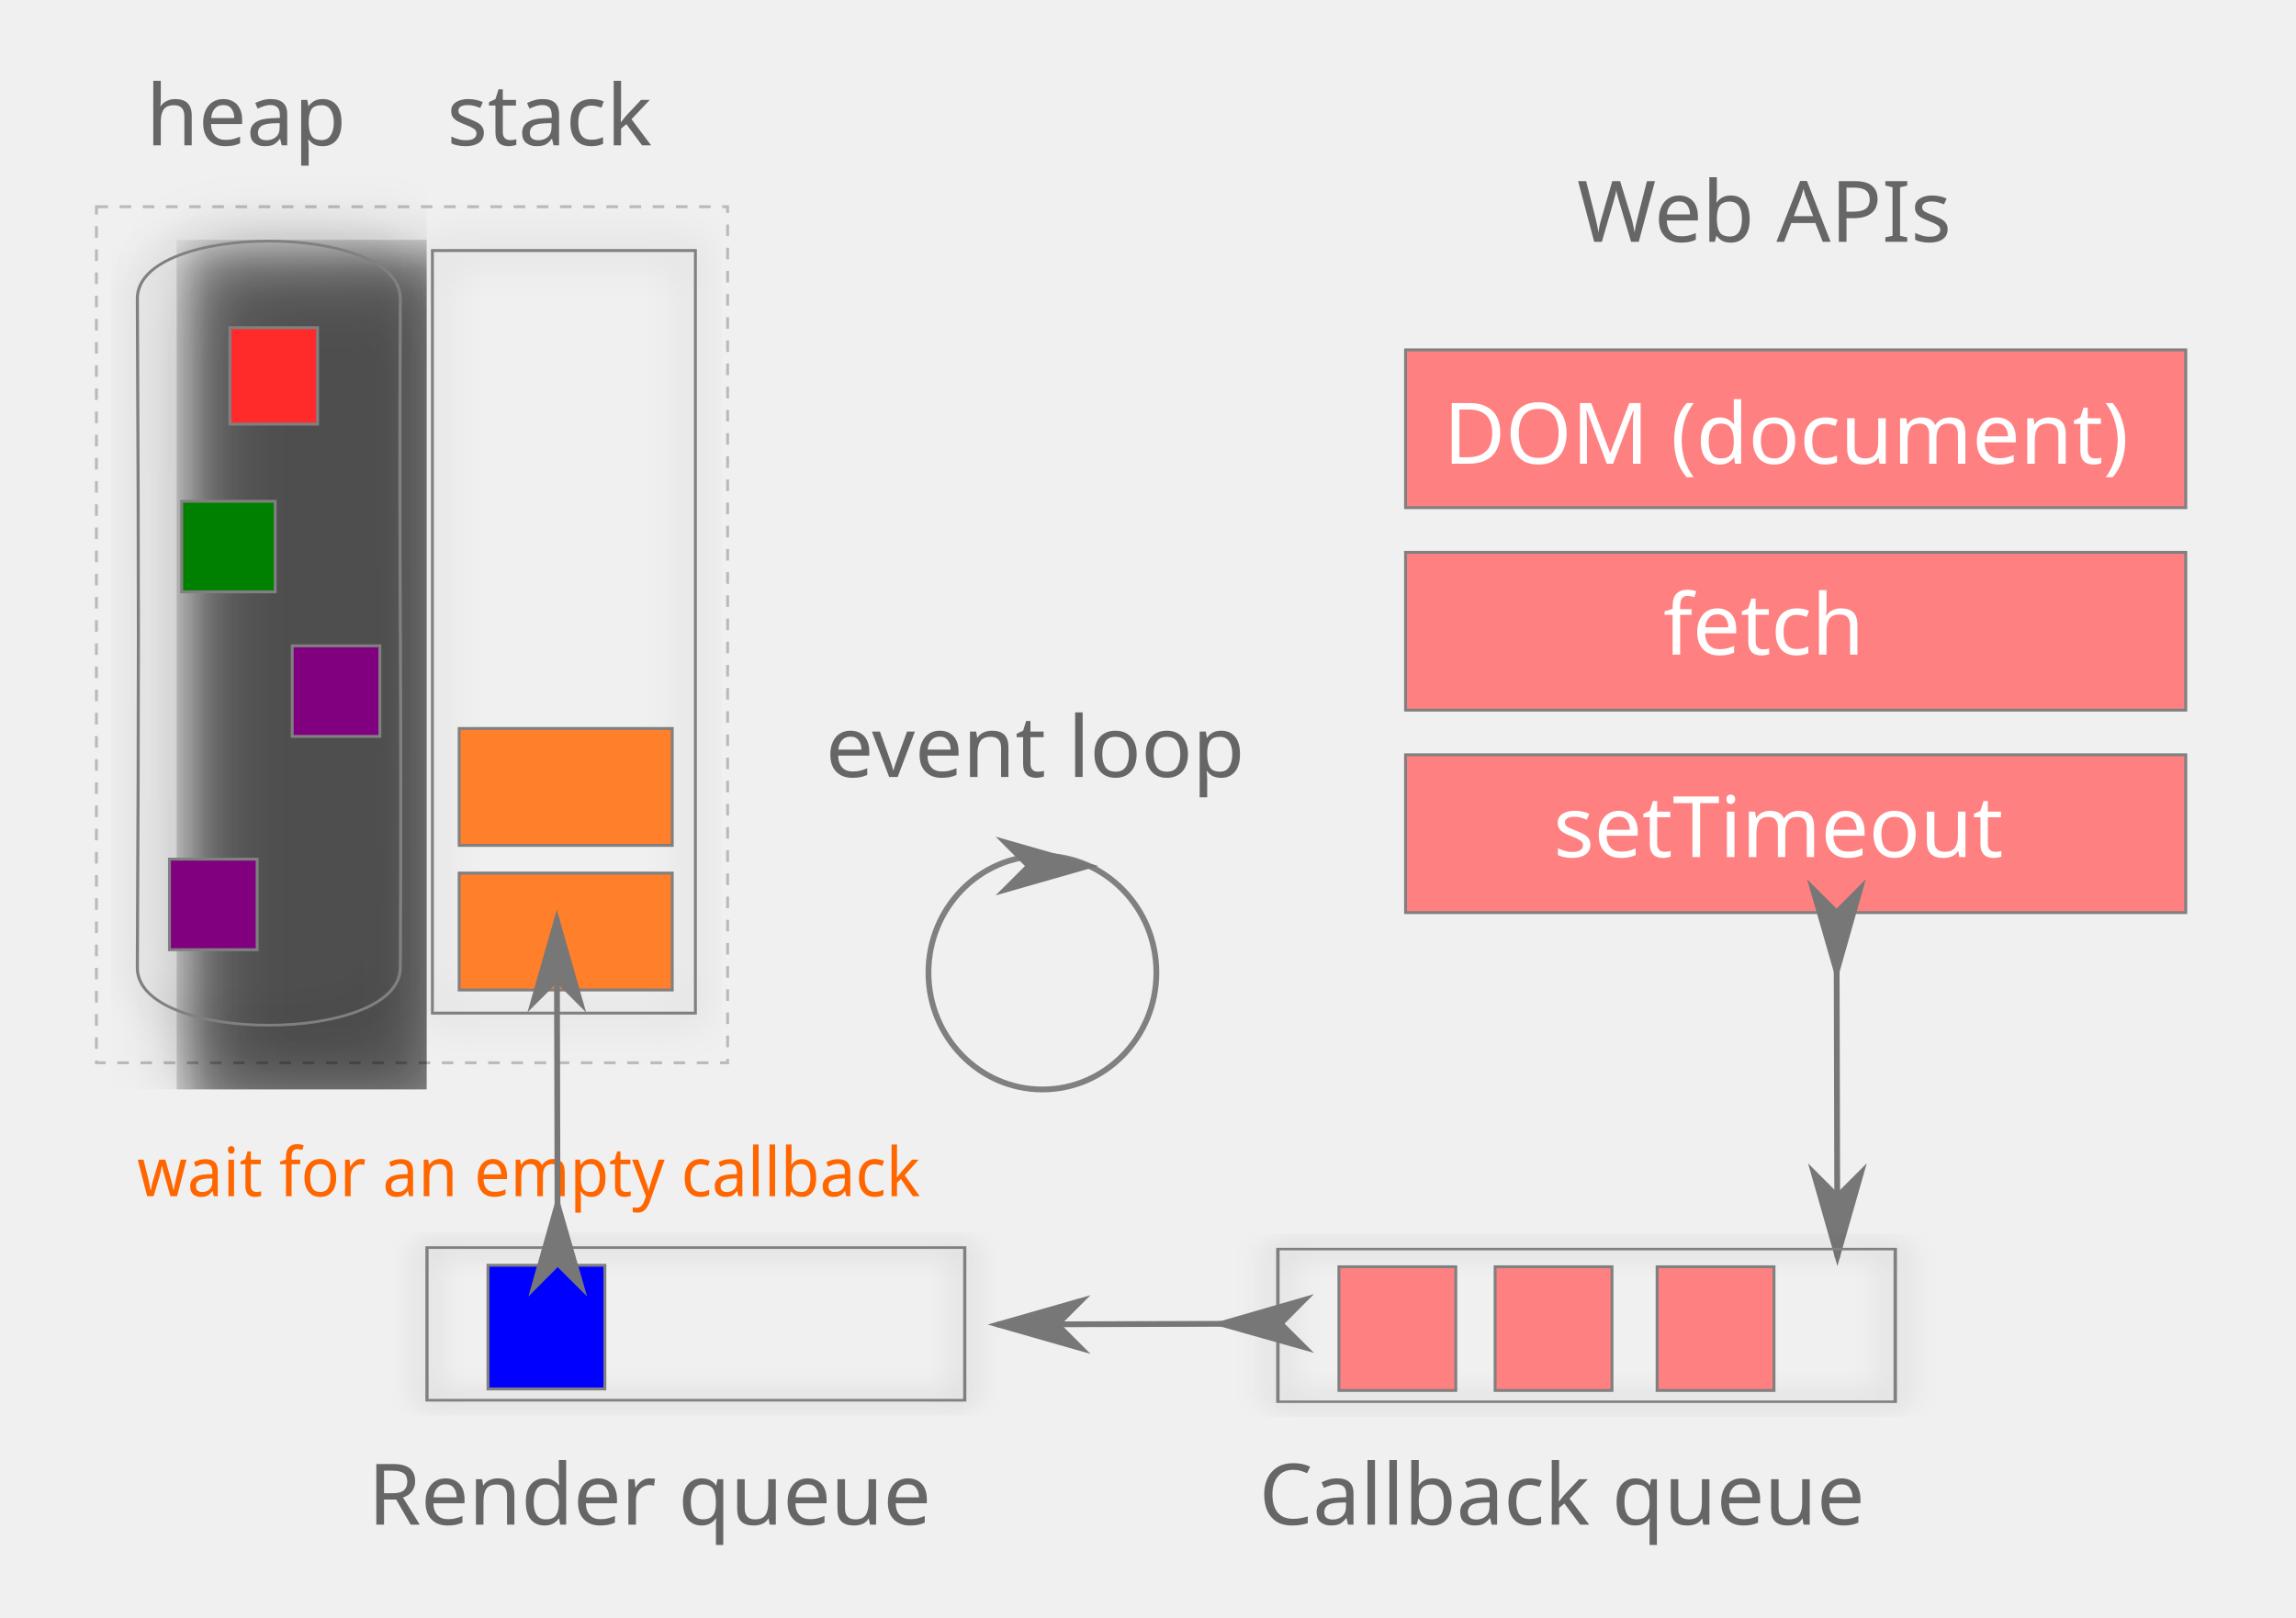
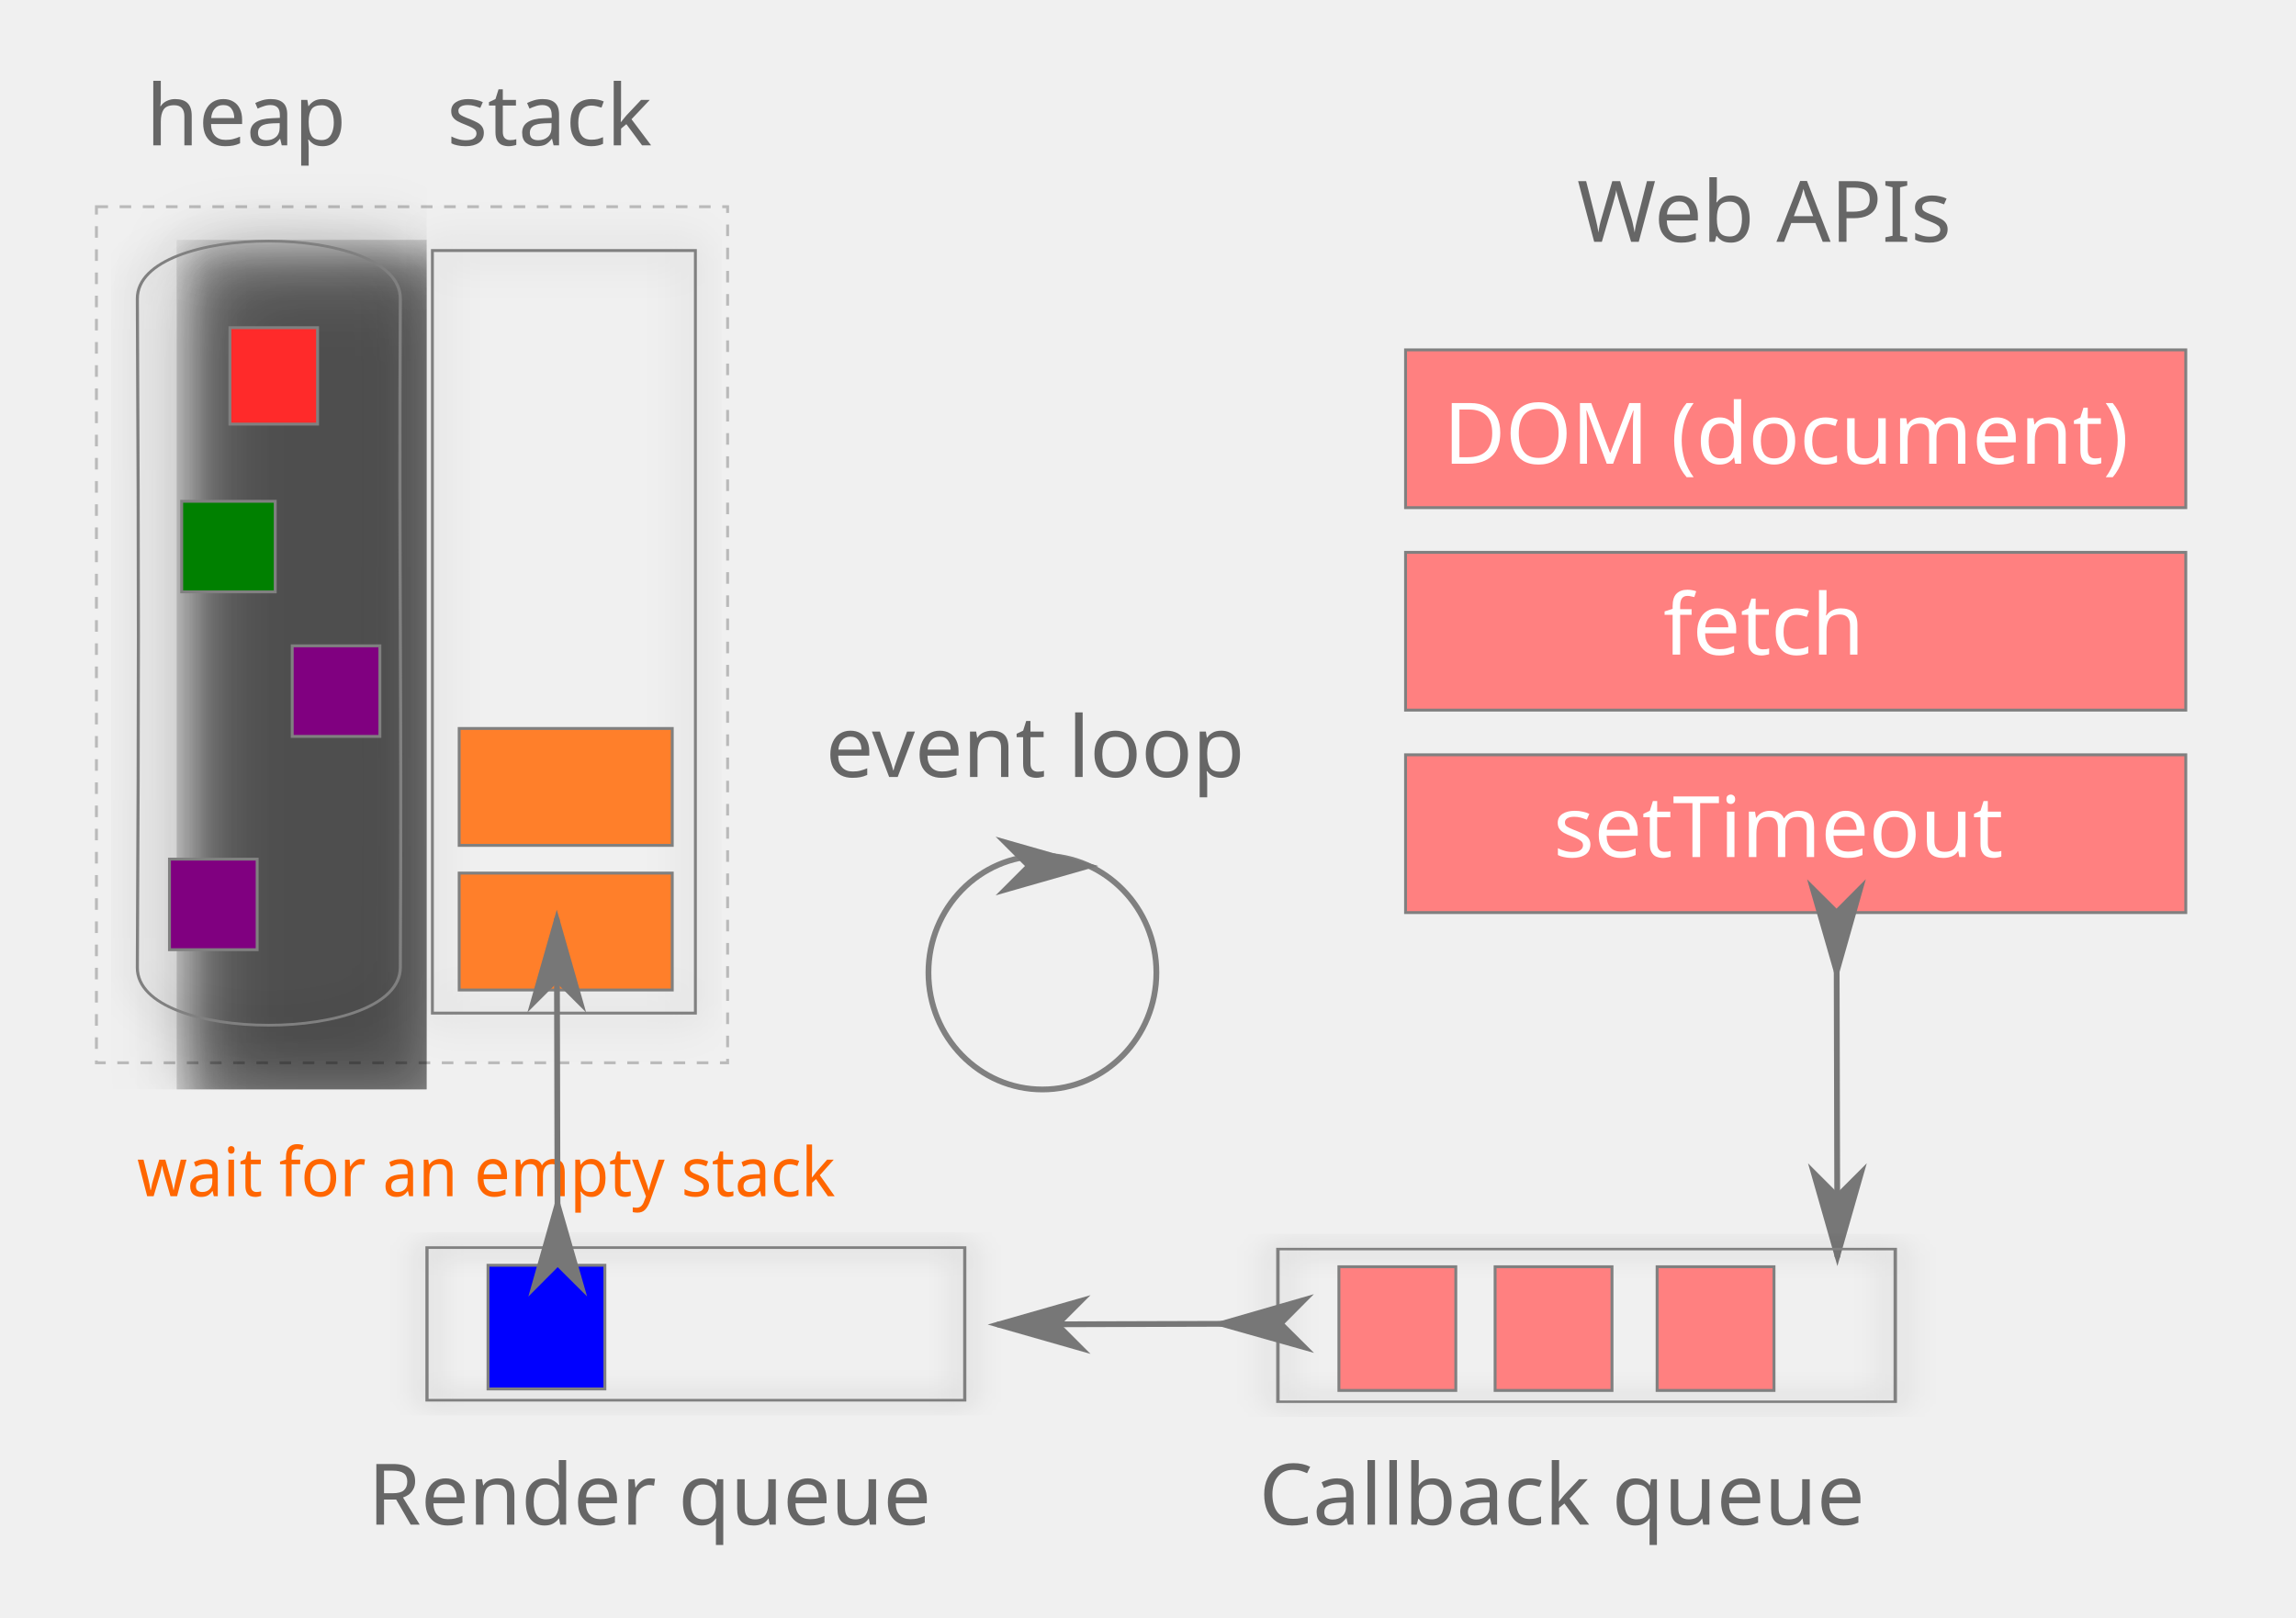
<svg xmlns="http://www.w3.org/2000/svg" width="210mm" height="148mm" viewBox="0 0 210 148" version="1.1" id="svg8">
  <defs id="defs2">
    <marker style="overflow:visible" id="marker10556" refX="0.0" refY="0.0" orient="auto">
      <path transform="scale(0.8) translate(12.5,0)" style="fill-rule:evenodd;stroke:#777777;stroke-width:1pt;stroke-opacity:1;fill:#777777;fill-opacity:1" d="M 0.0,0.0 L 5.0,-5.0 L -12.5,0.0 L 5.0,5.0 L 0.0,0.0 z " id="path10554" />
    </marker>
    <marker orient="auto" refY="0.0" refX="0.0" id="marker10486" style="overflow:visible;">
      <path id="path10484" d="M 0.0,0.0 L 5.0,-5.0 L -12.5,0.0 L 5.0,5.0 L 0.0,0.0 z " style="fill-rule:evenodd;stroke:#777777;stroke-width:1pt;stroke-opacity:1;fill:#777777;fill-opacity:1" transform="scale(0.8) rotate(180) translate(12.5,0)" />
    </marker>
    <marker orient="auto" refY="0.0" refX="0.0" id="marker10422" style="overflow:visible;">
      <path id="path10420" d="M 0.0,0.0 L 5.0,-5.0 L -12.5,0.0 L 5.0,5.0 L 0.0,0.0 z " style="fill-rule:evenodd;stroke:#777777;stroke-width:1pt;stroke-opacity:1;fill:#777777;fill-opacity:1" transform="scale(0.8) rotate(180) translate(12.5,0)" />
    </marker>
    <marker style="overflow:visible" id="marker9448" refX="0.0" refY="0.0" orient="auto">
      <path transform="scale(0.8) translate(12.5,0)" style="fill-rule:evenodd;stroke:#777777;stroke-width:1pt;stroke-opacity:1;fill:#777777;fill-opacity:1" d="M 0.0,0.0 L 5.0,-5.0 L -12.5,0.0 L 5.0,5.0 L 0.0,0.0 z " id="path9446" />
    </marker>
    <marker orient="auto" refY="0.0" refX="0.0" id="marker9396" style="overflow:visible;">
      <path id="path9394" d="M 0.0,0.0 L 5.0,-5.0 L -12.5,0.0 L 5.0,5.0 L 0.0,0.0 z " style="fill-rule:evenodd;stroke:#777777;stroke-width:1pt;stroke-opacity:1;fill:#777777;fill-opacity:1" transform="scale(0.8) rotate(180) translate(12.5,0)" />
    </marker>
    <marker orient="auto" refY="0.0" refX="0.0" id="marker9350" style="overflow:visible;">
      <path id="path9348" d="M 0.0,0.0 L 5.0,-5.0 L -12.5,0.0 L 5.0,5.0 L 0.0,0.0 z " style="fill-rule:evenodd;stroke:#777777;stroke-width:1pt;stroke-opacity:1;fill:#777777;fill-opacity:1" transform="scale(0.8) rotate(180) translate(12.5,0)" />
    </marker>
    <marker orient="auto" refY="0.0" refX="0.0" id="Arrow1Lstart" style="overflow:visible">
      <path id="path4646" d="M 0.0,0.0 L 5.0,-5.0 L -12.5,0.0 L 5.0,5.0 L 0.0,0.0 z " style="fill-rule:evenodd;stroke:#777777;stroke-width:1pt;stroke-opacity:1;fill:#777777;fill-opacity:1" transform="scale(0.8) translate(12.5,0)" />
    </marker>
    <marker style="overflow:visible;" id="marker7248" refX="0.0" refY="0.0" orient="auto">
      <path transform="scale(0.8) rotate(180) translate(12.5,0)" style="fill-rule:evenodd;stroke:#777777;stroke-width:1pt;stroke-opacity:1;fill:#777777;fill-opacity:1" d="M 0.0,0.0 L 5.0,-5.0 L -12.5,0.0 L 5.0,5.0 L 0.0,0.0 z " id="path7246" />
    </marker>
    <marker style="overflow:visible;" id="marker6008" refX="0.0" refY="0.0" orient="auto">
      <path transform="scale(0.8) rotate(180) translate(12.5,0)" style="fill-rule:evenodd;stroke:#777777;stroke-width:1pt;stroke-opacity:1;fill:#777777;fill-opacity:1" d="M 0.0,0.0 L 5.0,-5.0 L -12.5,0.0 L 5.0,5.0 L 0.0,0.0 z " id="path6006" />
    </marker>
    <marker orient="auto" refY="0.0" refX="0.0" id="Arrow1Lend" style="overflow:visible;">
      <path id="path4649" d="M 0.0,0.0 L 5.0,-5.0 L -12.5,0.0 L 5.0,5.0 L 0.0,0.0 z " style="fill-rule:evenodd;stroke:#777777;stroke-width:1pt;stroke-opacity:1;fill:#777777;fill-opacity:1" transform="scale(0.8) rotate(180) translate(12.5,0)" />
    </marker>
    <marker orient="auto" refY="0.0" refX="0.0" id="Arrow2Lend" style="overflow:visible;">
      <path id="path4667" style="fill-rule:evenodd;stroke-width:0.625;stroke-linejoin:round;stroke:#000000;stroke-opacity:1;fill:#000000;fill-opacity:1" d="M 8.719,4.034 L -2.207,0.016 L 8.719,-4.002 C 6.973,-1.63 6.983,1.616 8.719,4.034 z " transform="scale(1.1) rotate(180) translate(1,0)" />
    </marker>
    <filter style="color-interpolation-filters:sRGB;" id="filter4507">
      <feColorMatrix result="fbSourceGraphicAlpha" in="fbSourceGraphic" values="0 0 0 -1 0 0 0 0 -1 0 0 0 0 -1 0 0 0 0 1 0" id="feColorMatrix4509" />
      <feFlood id="feFlood4511" flood-opacity="0.498" flood-color="rgb(0,0,0)" result="flood" in="fbSourceGraphic" />
      <feComposite in2="flood" id="feComposite4513" in="flood" operator="in" result="composite1" />
      <feGaussianBlur id="feGaussianBlur4515" in="composite1" stdDeviation="3" result="blur" />
      <feOffset id="feOffset4517" dx="6" dy="6" result="offset" />
      <feComposite in2="offset" id="feComposite4519" in="fbSourceGraphic" operator="over" result="fbSourceGraphic" />
      <feColorMatrix result="fbSourceGraphicAlpha" in="fbSourceGraphic" values="0 0 0 -1 0 0 0 0 -1 0 0 0 0 -1 0 0 0 0 1 0" id="feColorMatrix4521" />
      <feFlood id="feFlood4523" flood-opacity="0.498" flood-color="rgb(0,0,0)" result="flood" in="fbSourceGraphic" />
      <feComposite in2="fbSourceGraphic" id="feComposite4525" in="flood" operator="in" result="composite1" />
      <feGaussianBlur id="feGaussianBlur4527" in="composite1" stdDeviation="3" result="blur" />
      <feOffset id="feOffset4529" dx="2" dy="2" result="offset" />
      <feComposite in2="offset" id="feComposite4531" in="fbSourceGraphic" operator="over" result="fbSourceGraphic" />
      <feColorMatrix result="fbSourceGraphicAlpha" in="fbSourceGraphic" values="0 0 0 -1 0 0 0 0 -1 0 0 0 0 -1 0 0 0 0 1 0" id="feColorMatrix4533" />
      <feFlood id="feFlood4535" flood-opacity="0.498" flood-color="rgb(0,0,0)" result="flood" in="fbSourceGraphic" />
      <feComposite in2="fbSourceGraphic" id="feComposite4537" in="flood" operator="in" result="composite1" />
      <feGaussianBlur id="feGaussianBlur4539" in="composite1" stdDeviation="3" result="blur" />
      <feOffset id="feOffset4541" dx="0" dy="0" result="offset" />
      <feComposite in2="offset" id="feComposite4543" in="fbSourceGraphic" operator="over" result="composite2" />
    </filter>
    <filter style="color-interpolation-filters:sRGB;" id="filter4589">
      <feFlood flood-opacity="0.498" flood-color="rgb(0,0,0)" result="flood" id="feFlood4579" />
      <feComposite in="flood" in2="SourceGraphic" operator="in" result="composite1" id="feComposite4581" />
      <feGaussianBlur in="composite1" stdDeviation="2" result="blur" id="feGaussianBlur4583" />
      <feOffset dx="0" dy="0" result="offset" id="feOffset4585" />
      <feComposite in="SourceGraphic" in2="offset" operator="over" result="composite2" id="feComposite4587" />
    </filter>
  </defs>
  <g id="layer1" transform="translate(0,-149)">
    <rect style="opacity:1;fill:none;fill-opacity:1;stroke:#808080;stroke-width:0.414;stroke-miterlimit:4;stroke-dasharray:none;stroke-dashoffset:0;stroke-opacity:1;filter:url(#filter4589)" id="rect5996" width="24.054" height="69.757" x="60.396" y="211.599" transform="matrix(0,0.5805231,-0.7050969,0,237.4377,228.0626)" />
    <rect y="264.741" x="44.634" height="11.314" width="10.691" id="rect10296" style="opacity:1;fill:#0000ff;fill-opacity:1;stroke:#808080;stroke-width:0.265;stroke-miterlimit:4;stroke-dasharray:none;stroke-dashoffset:0;stroke-opacity:1" />
    <rect style="opacity:0.48;fill:none;fill-opacity:1;stroke:#808080;stroke-width:0.265;stroke-miterlimit:4;stroke-dasharray:1.06, 1.06;stroke-dashoffset:0;stroke-opacity:1" id="rect4485" width="57.73" height="78.31" x="8.82" y="167.909" />
    <rect style="opacity:1;fill:none;fill-opacity:1;stroke:#808080;stroke-width:0.265;stroke-miterlimit:4;stroke-dasharray:none;stroke-dashoffset:0;stroke-opacity:1;filter:url(#filter4507)" id="rect4495" width="24.054" height="69.757" x="12.562" y="171.918" />
    <path style="opacity:1;fill:none;fill-opacity:1;stroke:#808080;stroke-width:0.283;stroke-miterlimit:4;stroke-dasharray:none;stroke-dashoffset:0;stroke-opacity:1;filter:url(#filter4589)" d="m 33.409,171.383 c -0.033,-8.018 24.087,-8.018 24.054,0 -0.129,31.944 0.139,38.883 0,69.757 -0.036,8.018 -24.088,8.018 -24.054,0 0.129,-30.607 0.129,-38.081 0,-69.757 z" id="rect4545" transform="matrix(1,0,0,0.8770223,-20.84702,26.02261)" />
    <rect y="171.918" x="39.549" height="69.757" width="24.054" id="rect4591" style="opacity:1;fill:none;fill-opacity:1;stroke:#808080;stroke-width:0.265;stroke-miterlimit:4;stroke-dasharray:none;stroke-dashoffset:0;stroke-opacity:1;filter:url(#filter4589)" />
    <text xml:space="preserve" style="font-style:normal;font-weight:normal;font-size:9.878px;line-height:1.25;font-family:sans-serif;letter-spacing:0px;word-spacing:0px;fill:#000000;fill-opacity:1;stroke:none;stroke-width:0.265" x="13.363" y="162.296" id="text4595">
      <tspan id="tspan4593" x="13.363" y="162.296" style="font-size:7.761px;fill:#666666;stroke-width:0.265">heap</tspan>
    </text>
    <text id="text4609" y="162.296" x="40.88" style="font-style:normal;font-weight:normal;font-size:9.878px;line-height:1.25;font-family:sans-serif;letter-spacing:0px;word-spacing:0px;fill:#000000;fill-opacity:1;stroke:none;stroke-width:0.265" xml:space="preserve">
      <tspan style="font-size:7.761px;fill:#666666;stroke-width:0.265" y="162.296" x="40.88" id="tspan4607">stack</tspan>
    </text>
    <rect style="opacity:1;fill:#ff8080;fill-opacity:1;stroke:#808080;stroke-width:0.265;stroke-miterlimit:4;stroke-dasharray:none;stroke-dashoffset:0;stroke-opacity:1" id="rect4612" width="71.361" height="14.433" x="128.557" y="181.005" />
    <text id="text4616" y="191.418" x="132.031" style="font-style:normal;font-weight:normal;font-size:9.878px;line-height:1.25;font-family:sans-serif;letter-spacing:0px;word-spacing:0px;fill:#ffffff;fill-opacity:1;stroke:none;stroke-width:0.265" xml:space="preserve">
      <tspan style="font-size:7.761px;fill:#ffffff;stroke-width:0.265" y="191.418" x="132.031" id="tspan4614">DOM (document)</tspan>
    </text>
    <text id="text4620" y="171.116" x="144.245" style="font-style:normal;font-weight:normal;font-size:9.878px;line-height:1.25;font-family:sans-serif;letter-spacing:0px;word-spacing:0px;fill:#000000;fill-opacity:1;stroke:none;stroke-width:0.265" xml:space="preserve">
      <tspan style="font-size:7.761px;fill:#666666;stroke-width:0.265" y="171.116" x="144.245" id="tspan4618">Web APIs</tspan>
    </text>
    <rect y="199.526" x="128.557" height="14.433" width="71.361" id="rect4622" style="opacity:1;fill:#ff8080;fill-opacity:1;stroke:#808080;stroke-width:0.265;stroke-miterlimit:4;stroke-dasharray:none;stroke-dashoffset:0;stroke-opacity:1" />
    <text xml:space="preserve" style="font-style:normal;font-weight:normal;font-size:9.878px;line-height:1.25;font-family:sans-serif;letter-spacing:0px;word-spacing:0px;fill:#ffffff;fill-opacity:1;stroke:none;stroke-width:0.265" x="152.139" y="208.88" id="text4626">
      <tspan id="tspan4624" x="152.139" y="208.88" style="font-size:7.761px;fill:#ffffff;stroke-width:0.265">fetch</tspan>
    </text>
    <rect style="opacity:1;fill:#ff8080;fill-opacity:1;stroke:#808080;stroke-width:0.265;stroke-miterlimit:4;stroke-dasharray:none;stroke-dashoffset:0;stroke-opacity:1" id="rect4628" width="71.361" height="14.433" x="128.557" y="218.046" />
    <text id="text4632" y="227.401" x="142.085" style="font-style:normal;font-weight:normal;font-size:9.878px;line-height:1.25;font-family:sans-serif;letter-spacing:0px;word-spacing:0px;fill:#ffffff;fill-opacity:1;stroke:none;stroke-width:0.265" xml:space="preserve">
      <tspan style="font-size:7.761px;fill:#ffffff;stroke-width:0.265" y="227.401" x="142.085" id="tspan4630">setTimeout</tspan>
    </text>
    <rect y="194.855" x="16.619" height="8.285" width="8.553" id="rect4634" style="opacity:1;fill:#008000;fill-opacity:1;stroke:#808080;stroke-width:0.265;stroke-miterlimit:4;stroke-dasharray:none;stroke-dashoffset:0;stroke-opacity:1" />
    <rect style="opacity:1;fill:#800080;fill-opacity:1;stroke:#808080;stroke-width:0.265;stroke-miterlimit:4;stroke-dasharray:none;stroke-dashoffset:0;stroke-opacity:1" id="rect4636" width="8.018" height="8.285" x="26.727" y="208.078" />
    <rect y="227.589" x="15.502" height="8.285" width="8.018" id="rect4638" style="opacity:1;fill:#800080;fill-opacity:1;stroke:#808080;stroke-width:0.265;stroke-miterlimit:4;stroke-dasharray:none;stroke-dashoffset:0;stroke-opacity:1" />
    <rect y="178.975" x="21.028" height="8.82" width="8.018" id="rect4640" style="opacity:1;fill:#ff2a2a;fill-opacity:1;stroke:#808080;stroke-width:0.265;stroke-miterlimit:4;stroke-dasharray:none;stroke-dashoffset:0;stroke-opacity:1" />
    <g id="g10398" transform="translate(3.401786,-7.181548)">
      <ellipse ry="10.691" rx="10.424" cy="245.15" cx="91.941" id="path4642" style="opacity:1;fill:none;fill-opacity:1;stroke:#808080;stroke-width:0.529;stroke-miterlimit:4;stroke-dasharray:none;stroke-dashoffset:0;stroke-opacity:1" />
      <path id="path4644" d="m 96.034,235.401 v 0" style="fill:#777777;fill-opacity:1;stroke:#777777;stroke-width:0.529;stroke-linecap:butt;stroke-linejoin:miter;stroke-miterlimit:4;stroke-dasharray:none;stroke-opacity:1;marker-start:url(#Arrow1Lend)" />
    </g>
    <text xml:space="preserve" style="font-style:normal;font-weight:normal;font-size:9.878px;line-height:1.25;font-family:sans-serif;letter-spacing:0px;word-spacing:0px;fill:#000000;fill-opacity:1;stroke:none;stroke-width:0.265" x="75.524" y="220.074" id="text5994">
      <tspan id="tspan5992" x="75.524" y="220.074" style="font-size:7.761px;fill:#666666;stroke-width:0.265">event loop</tspan>
    </text>
    <path id="path6004" d="m 167.989,237.804 c 0,0 0.066,28.093 0.066,25.985" style="fill:#777777;fill-opacity:1;stroke:#777777;stroke-width:0.529;stroke-linecap:butt;stroke-linejoin:miter;stroke-miterlimit:4;stroke-dasharray:none;stroke-opacity:1;marker-start:url(#marker6008);marker-mid:url(#marker7248);marker-end:url(#Arrow1Lstart)" />
    <text id="text10350" y="288.466" x="33.671" style="font-style:normal;font-weight:normal;font-size:9.878px;line-height:1.25;font-family:sans-serif;letter-spacing:0px;word-spacing:0px;fill:#000000;fill-opacity:1;stroke:none;stroke-width:0.265" xml:space="preserve">
      <tspan style="font-size:7.761px;fill:#666666;stroke-width:0.265" y="288.466" x="33.671" id="tspan10356">Render queue</tspan>
    </text>
    <text xml:space="preserve" style="font-style:normal;font-weight:normal;font-size:7.673px;line-height:1.25;font-family:sans-serif;letter-spacing:0px;word-spacing:0px;fill:#ff6600;fill-opacity:1;stroke:none;stroke-width:0.265" x="12.96" y="250" id="text10360" transform="scale(0.9673945,1.033705)">
-       <tspan x="12.96" y="250" style="font-size:6.029px;fill:#ff6600;stroke-width:0.265" id="tspan4828">wait for an empty callback</tspan>
+       <tspan x="12.96" y="250" style="font-size:6.029px;fill:#ff6600;stroke-width:0.265" id="tspan4828">wait for an empty stack</tspan>
    </text>
    <rect transform="matrix(0,0.5805231,-0.8094678,0,344.6298,228.1984)" y="211.599" x="60.396" height="69.757" width="24.054" id="rect10370" style="opacity:1;fill:none;fill-opacity:1;stroke:#808080;stroke-width:0.387;stroke-miterlimit:4;stroke-dasharray:none;stroke-dashoffset:0;stroke-opacity:1;filter:url(#filter4589)" />
    <rect style="opacity:1;fill:#ff8080;fill-opacity:1;stroke:#808080;stroke-width:0.265;stroke-miterlimit:4;stroke-dasharray:none;stroke-dashoffset:0;stroke-opacity:1" id="rect10372" width="10.691" height="11.314" x="122.461" y="264.877" />
    <rect y="264.877" x="136.748" height="11.314" width="10.691" id="rect10374" style="opacity:1;fill:#ff8080;fill-opacity:1;stroke:#808080;stroke-width:0.265;stroke-miterlimit:4;stroke-dasharray:none;stroke-dashoffset:0;stroke-opacity:1" />
    <rect style="opacity:1;fill:#ff8080;fill-opacity:1;stroke:#808080;stroke-width:0.265;stroke-miterlimit:4;stroke-dasharray:none;stroke-dashoffset:0;stroke-opacity:1" id="rect10376" width="10.691" height="11.314" x="151.565" y="264.877" />
    <path style="fill:#777777;fill-opacity:1;stroke:#777777;stroke-width:0.529;stroke-linecap:butt;stroke-linejoin:miter;stroke-miterlimit:4;stroke-dasharray:none;stroke-opacity:1;marker-start:url(#marker10422);marker-mid:url(#marker10486);marker-end:url(#marker10556)" d="m 111.802,270.097 c 0,0 -22.093,0.066 -20.434,0.066" id="path10418" />
    <text xml:space="preserve" style="font-style:normal;font-weight:normal;font-size:9.878px;line-height:1.25;font-family:sans-serif;letter-spacing:0px;word-spacing:0px;fill:#000000;fill-opacity:1;stroke:none;stroke-width:0.265" x="115.162" y="288.466" id="text11100">
      <tspan id="tspan11098" x="115.162" y="288.466" style="font-size:7.761px;fill:#666666;stroke-width:0.265">Callback queue</tspan>
    </text>
    <rect style="opacity:1;fill:#ff7f2a;fill-opacity:1;stroke:#808080;stroke-width:0.265;stroke-miterlimit:4;stroke-dasharray:none;stroke-dashoffset:0;stroke-opacity:1" id="rect10334" width="10.691" height="19.489" x="228.868" y="41.998" transform="matrix(0,1,1,0,0,0)" />
    <rect transform="matrix(0,1,1,0,0,0)" y="41.998" x="215.639" height="19.489" width="10.691" id="rect4788" style="opacity:1;fill:#ff7f2a;fill-opacity:1;stroke:#808080;stroke-width:0.265;stroke-miterlimit:4;stroke-dasharray:none;stroke-dashoffset:0;stroke-opacity:1" />
    <path style="fill:#777777;fill-opacity:1;stroke:#777777;stroke-width:0.529;stroke-linecap:butt;stroke-linejoin:miter;stroke-miterlimit:4;stroke-dasharray:none;stroke-opacity:1;marker-start:url(#marker9350);marker-mid:url(#marker9396);marker-end:url(#marker9448)" d="m 50.991,259.225 c 0,0 -0.066,-28.093 -0.066,-25.985" id="path9346" />
  </g>
</svg>
